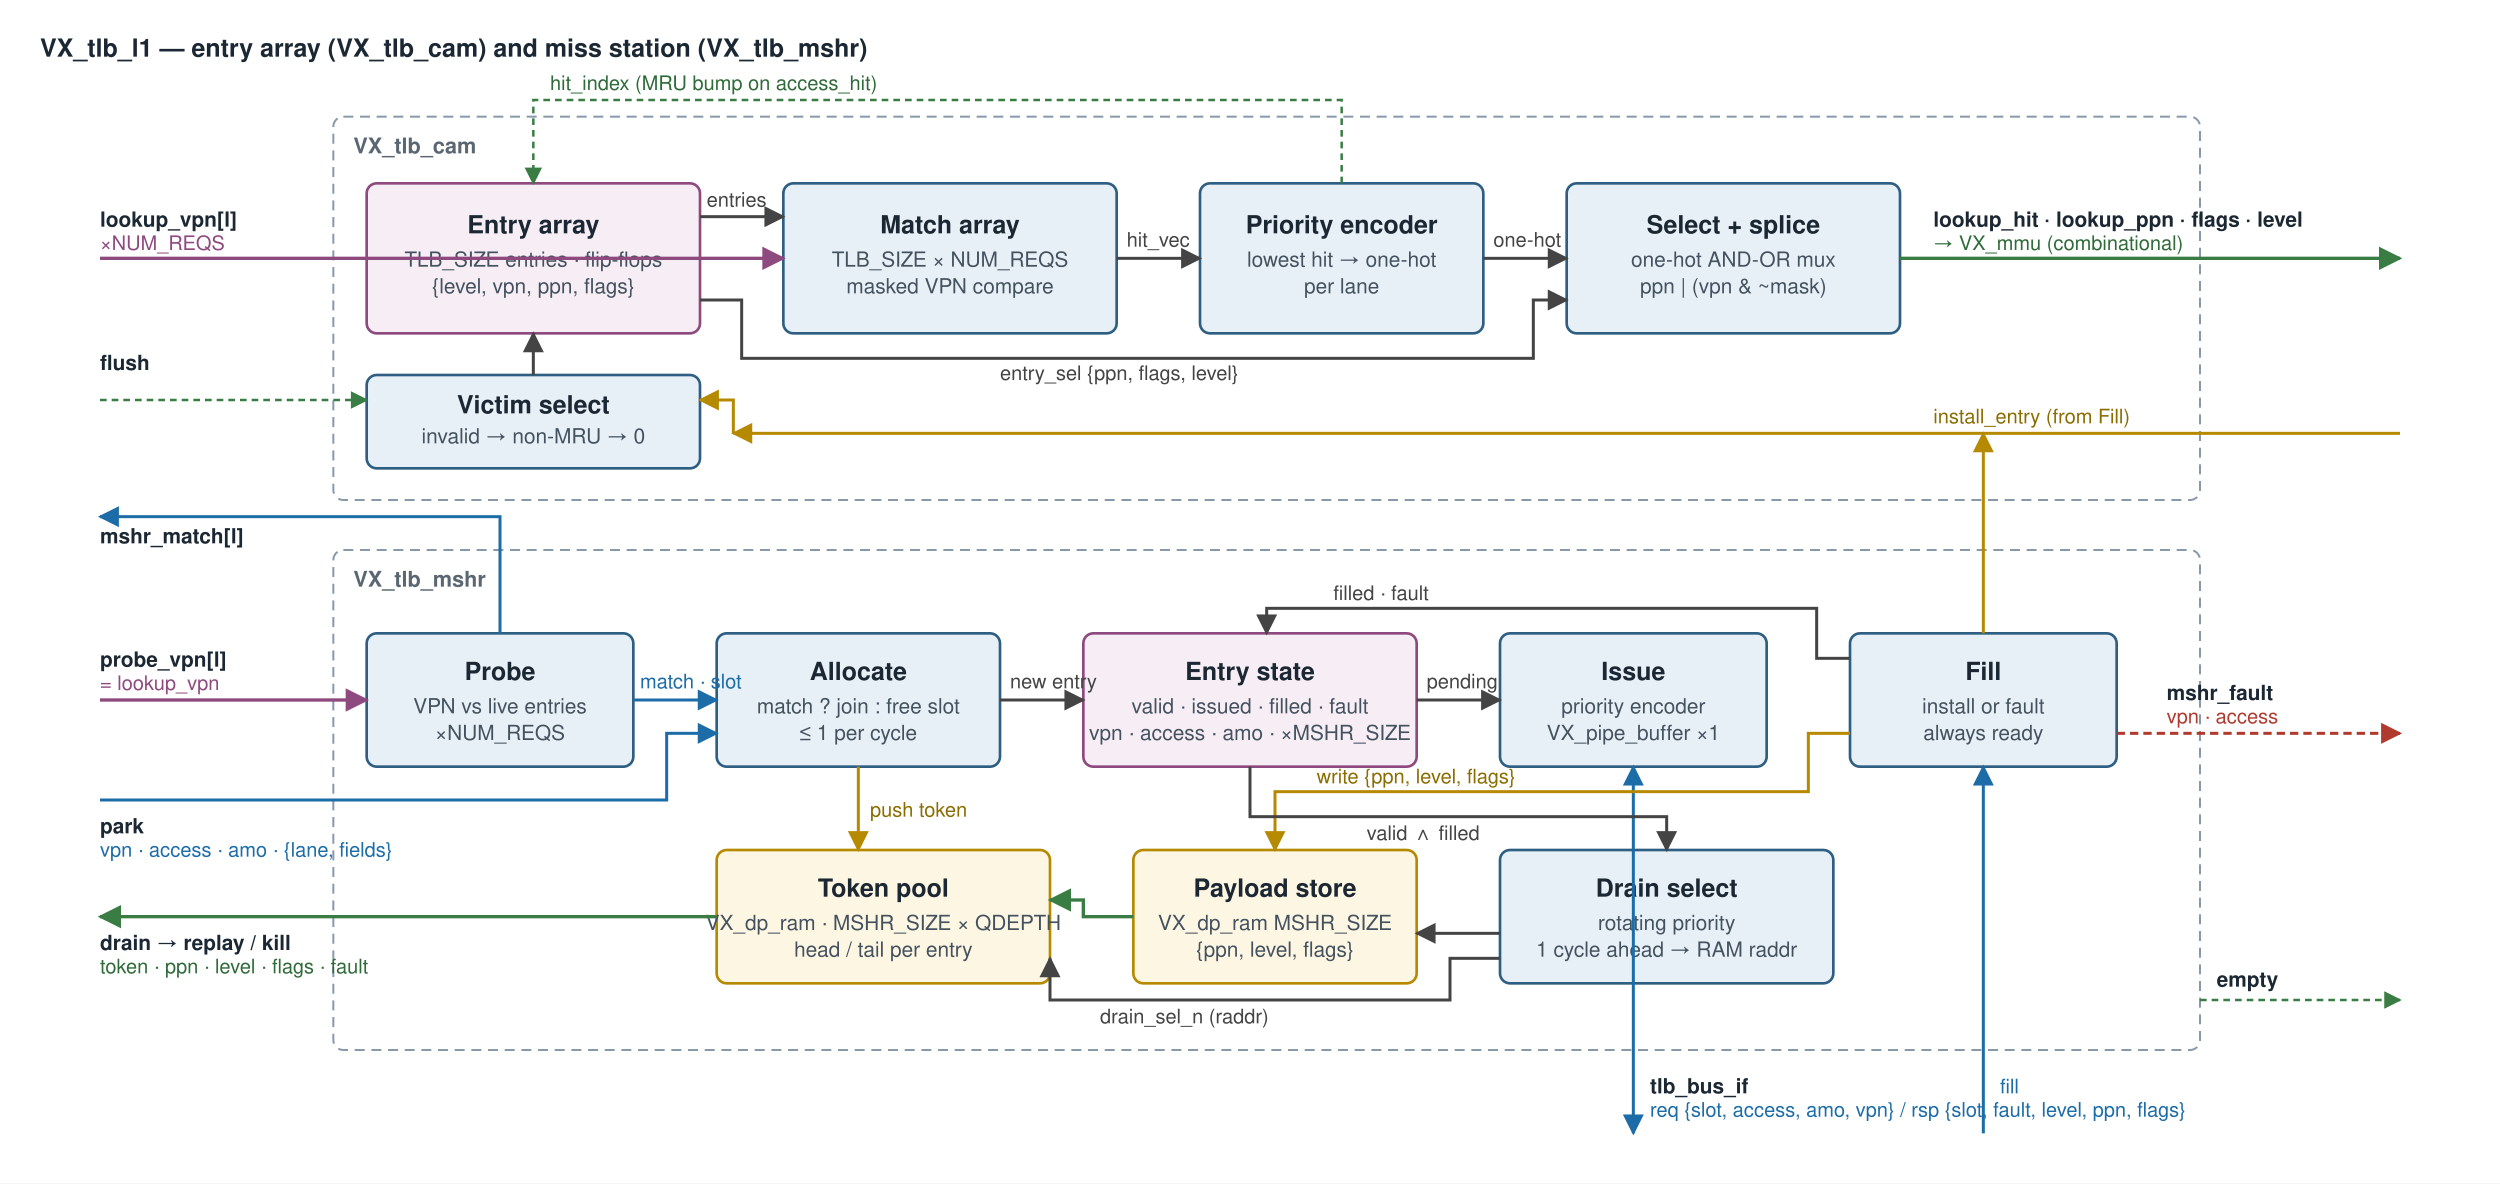
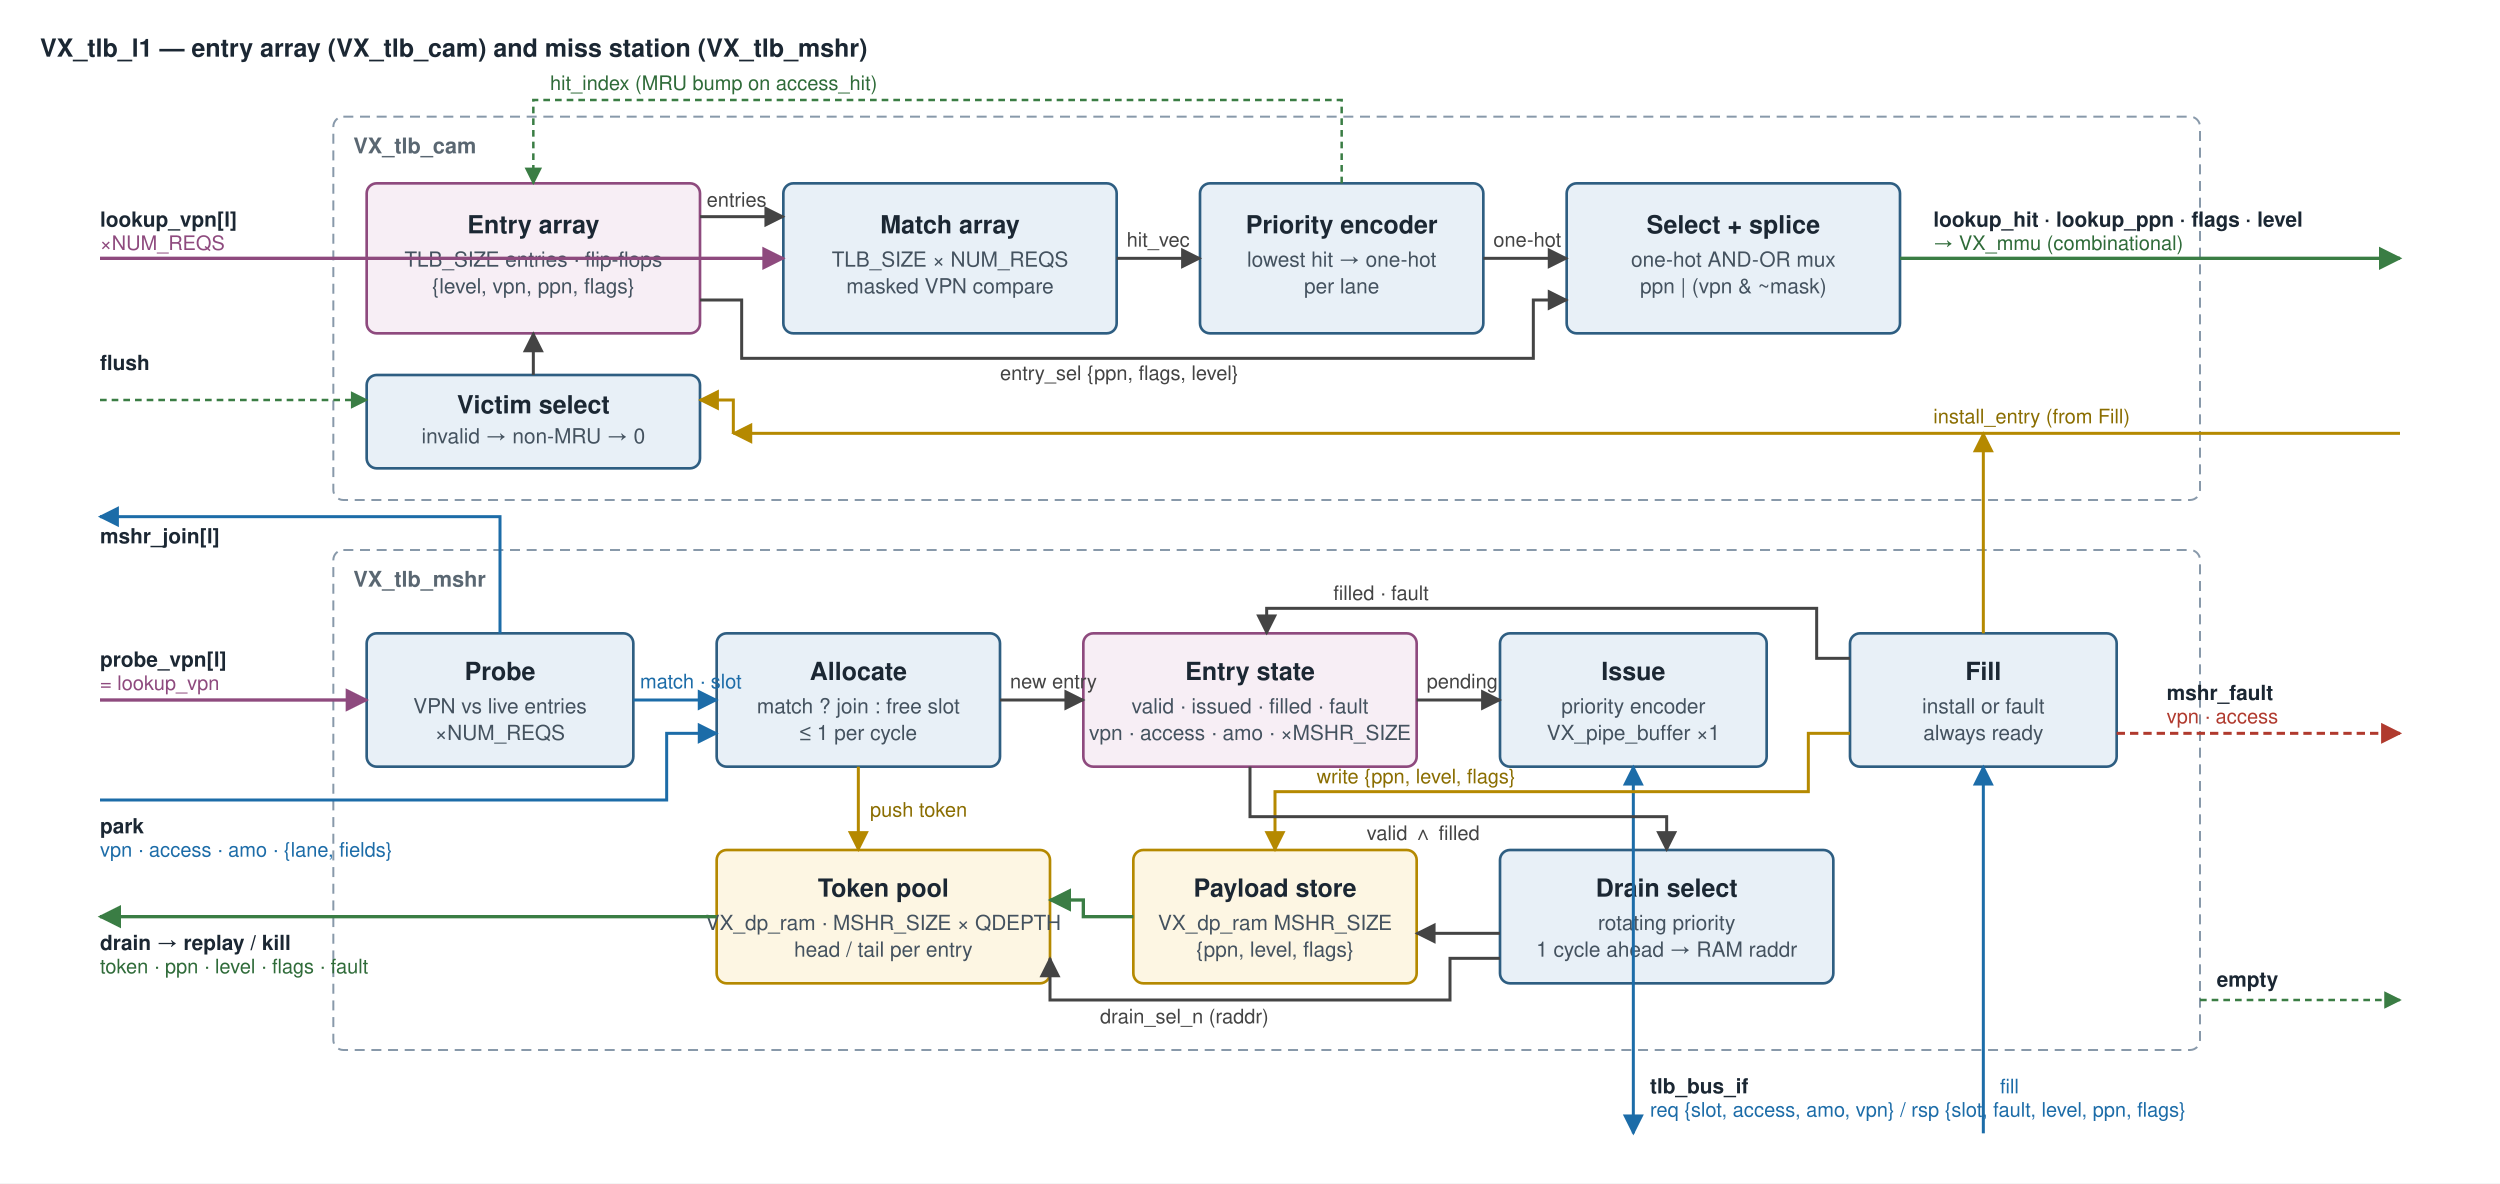
<svg xmlns="http://www.w3.org/2000/svg" viewBox="0 0 1500 710" font-family="Helvetica, Arial, sans-serif">
  <defs>
    <marker id="arr" viewBox="0 0 10 10" refX="9" refY="5" markerWidth="7" markerHeight="7" orient="auto-start-reverse">
      <path d="M0,0 L10,5 L0,10 z" fill="#444" />
    </marker>
    <marker id="arrb" viewBox="0 0 10 10" refX="9" refY="5" markerWidth="7" markerHeight="7" orient="auto-start-reverse">
      <path d="M0,0 L10,5 L0,10 z" fill="#1c6ca8" />
    </marker>
    <marker id="arrp" viewBox="0 0 10 10" refX="9" refY="5" markerWidth="7" markerHeight="7" orient="auto-start-reverse">
      <path d="M0,0 L10,5 L0,10 z" fill="#8e4a7e" />
    </marker>
    <marker id="arrg" viewBox="0 0 10 10" refX="9" refY="5" markerWidth="7" markerHeight="7" orient="auto-start-reverse">
      <path d="M0,0 L10,5 L0,10 z" fill="#3a7d44" />
    </marker>
    <marker id="arry" viewBox="0 0 10 10" refX="9" refY="5" markerWidth="7" markerHeight="7" orient="auto-start-reverse">
      <path d="M0,0 L10,5 L0,10 z" fill="#b58900" />
    </marker>
    <marker id="arrr" viewBox="0 0 10 10" refX="9" refY="5" markerWidth="7" markerHeight="7" orient="auto-start-reverse">
      <path d="M0,0 L10,5 L0,10 z" fill="#b03a2e" />
    </marker>
  </defs>
  <style>
    .blk  { fill:#e8f0f7; stroke:#2e5e82; stroke-width:1.6; }
    .ff   { fill:#f7eef5; stroke:#8e4a7e; stroke-width:1.6; }
    .ram  { fill:#fdf6e3; stroke:#b58900; stroke-width:1.6; }
    .grp  { fill:none; stroke:#8899aa; stroke-width:1.2; stroke-dasharray:6 4; }
    .t    { fill:#1b2733; font-size:15px; font-weight:bold; }
    .ts   { fill:#44525f; font-size:12.5px; }
    .tg   { fill:#5a6772; font-size:13px; font-weight:bold; }
    .w    { stroke:#444; stroke-width:1.8; fill:none; marker-end:url(#arr); }
    .wva  { stroke:#8e4a7e; stroke-width:2.0; fill:none; marker-end:url(#arrp); }
    .whit { stroke:#3a7d44; stroke-width:2.0; fill:none; marker-end:url(#arrg); }
    .wmis { stroke:#1c6ca8; stroke-width:1.8; fill:none; marker-end:url(#arrb); }
    .wbus { stroke:#1c6ca8; stroke-width:1.8; fill:none; marker-end:url(#arrb); marker-start:url(#arrb); }
    .wram { stroke:#b58900; stroke-width:1.8; fill:none; marker-end:url(#arry); }
    .wkil { stroke:#b03a2e; stroke-width:1.8; fill:none; marker-end:url(#arrr); stroke-dasharray:5 3; }
    .wctl { stroke:#3a7d44; stroke-width:1.5; fill:none; marker-end:url(#arrg); stroke-dasharray:4 3; }
    .l    { fill:#444; font-size:12px; }
    .li   { fill:#1b2733; font-size:12.5px; font-weight:bold; }
    .lp   { fill:#8e4a7e; font-size:12px; }
    .lg   { fill:#2f6b39; font-size:12px; }
    .lb   { fill:#1c6ca8; font-size:12px; }
    .ly   { fill:#8a6d00; font-size:12px; }
    .lr   { fill:#b03a2e; font-size:12px; }
  </style>
  <rect x="0" y="0" width="1500" height="710" fill="#ffffff" />
  <text x="24" y="34" class="t" font-size="20">VX_tlb_l1 — entry array (VX_tlb_cam) and miss station (VX_tlb_mshr)</text>
  <rect x="200" y="70" width="1120" height="230" rx="6" class="grp" />
  <text x="212" y="92" class="tg">VX_tlb_cam</text>
  <rect x="220" y="110" width="200" height="90" rx="6" class="ff" />
  <text x="320" y="140" class="t" text-anchor="middle">Entry array</text>
  <text x="320" y="160" class="ts" text-anchor="middle">TLB_SIZE entries · flip-flops</text>
  <text x="320" y="176" class="ts" text-anchor="middle">{level, vpn, ppn, flags}</text>
  <rect x="470" y="110" width="200" height="90" rx="6" class="blk" />
  <text x="570" y="140" class="t" text-anchor="middle">Match array</text>
  <text x="570" y="160" class="ts" text-anchor="middle">TLB_SIZE × NUM_REQS</text>
  <text x="570" y="176" class="ts" text-anchor="middle">masked VPN compare</text>
  <rect x="720" y="110" width="170" height="90" rx="6" class="blk" />
  <text x="805" y="140" class="t" text-anchor="middle">Priority encoder</text>
  <text x="805" y="160" class="ts" text-anchor="middle">lowest hit → one-hot</text>
  <text x="805" y="176" class="ts" text-anchor="middle">per lane</text>
  <rect x="940" y="110" width="200" height="90" rx="6" class="blk" />
  <text x="1040" y="140" class="t" text-anchor="middle">Select + splice</text>
  <text x="1040" y="160" class="ts" text-anchor="middle">one-hot AND-OR mux</text>
  <text x="1040" y="176" class="ts" text-anchor="middle">ppn | (vpn &amp; ~mask)</text>
  <rect x="220" y="225" width="200" height="56" rx="6" class="blk" />
  <text x="320" y="248" class="t" text-anchor="middle">Victim select</text>
  <text x="320" y="266" class="ts" text-anchor="middle">invalid → non-MRU → 0</text>
  <path d="M 60 155 L 470 155" class="wva" />
  <text x="60" y="136" class="li">lookup_vpn[l]</text>
  <text x="60" y="150" class="lp">×NUM_REQS</text>
  <path d="M 420 130 L 470 130" class="w" />
  <text x="424" y="124" class="l">entries</text>
  <path d="M 670 155 L 720 155" class="w" />
  <text x="676" y="148" class="l">hit_vec</text>
  <path d="M 890 155 L 940 155" class="w" />
  <text x="896" y="148" class="l">one-hot</text>
  <path d="M 420 180 L 445 180 L 445 215 L 920 215 L 920 180 L 940 180" class="w" />
  <text x="600" y="228" class="l">entry_sel {ppn, flags, level}</text>
  <path d="M 1140 155 L 1440 155" class="whit" />
  <text x="1160" y="136" class="li">lookup_hit · lookup_ppn · flags · level</text>
  <text x="1160" y="150" class="lg">→ VX_mmu (combinational)</text>
  <path d="M 805 110 L 805 60 L 320 60 L 320 110" class="wctl" />
  <text x="330" y="54" class="lg">hit_index (MRU bump on access_hit)</text>
  <path d="M 320 225 L 320 200" class="w" />
  <path d="M 1440 260 L 440 260" class="wram" />
  <text x="1160" y="254" class="ly">install_entry (from Fill)</text>
  <path d="M 440 260 L 440 240 L 420 240" class="wram" />
  <rect x="200" y="330" width="1120" height="300" rx="6" class="grp" />
  <text x="212" y="352" class="tg">VX_tlb_mshr</text>
  <rect x="220" y="380" width="160" height="80" rx="6" class="blk" />
  <text x="300" y="408" class="t" text-anchor="middle">Probe</text>
  <text x="300" y="428" class="ts" text-anchor="middle">VPN vs live entries</text>
  <text x="300" y="444" class="ts" text-anchor="middle">×NUM_REQS</text>
  <rect x="430" y="380" width="170" height="80" rx="6" class="blk" />
  <text x="515" y="408" class="t" text-anchor="middle">Allocate</text>
  <text x="515" y="428" class="ts" text-anchor="middle">match ? join : free slot</text>
  <text x="515" y="444" class="ts" text-anchor="middle">≤ 1 per cycle</text>
  <rect x="650" y="380" width="200" height="80" rx="6" class="ff" />
  <text x="750" y="408" class="t" text-anchor="middle">Entry state</text>
  <text x="750" y="428" class="ts" text-anchor="middle">valid · issued · filled · fault</text>
  <text x="750" y="444" class="ts" text-anchor="middle">vpn · access · amo · ×MSHR_SIZE</text>
  <rect x="900" y="380" width="160" height="80" rx="6" class="blk" />
  <text x="980" y="408" class="t" text-anchor="middle">Issue</text>
  <text x="980" y="428" class="ts" text-anchor="middle">priority encoder</text>
  <text x="980" y="444" class="ts" text-anchor="middle">VX_pipe_buffer ×1</text>
  <rect x="1110" y="380" width="160" height="80" rx="6" class="blk" />
  <text x="1190" y="408" class="t" text-anchor="middle">Fill</text>
  <text x="1190" y="428" class="ts" text-anchor="middle">install or fault</text>
  <text x="1190" y="444" class="ts" text-anchor="middle">always ready</text>
  <rect x="430" y="510" width="200" height="80" rx="6" class="ram" />
  <text x="530" y="538" class="t" text-anchor="middle">Token pool</text>
  <text x="530" y="558" class="ts" text-anchor="middle">VX_dp_ram · MSHR_SIZE × QDEPTH</text>
  <text x="530" y="574" class="ts" text-anchor="middle">head / tail per entry</text>
  <rect x="680" y="510" width="170" height="80" rx="6" class="ram" />
  <text x="765" y="538" class="t" text-anchor="middle">Payload store</text>
  <text x="765" y="558" class="ts" text-anchor="middle">VX_dp_ram MSHR_SIZE</text>
  <text x="765" y="574" class="ts" text-anchor="middle">{ppn, level, flags}</text>
  <rect x="900" y="510" width="200" height="80" rx="6" class="blk" />
  <text x="1000" y="538" class="t" text-anchor="middle">Drain select</text>
  <text x="1000" y="558" class="ts" text-anchor="middle">rotating priority</text>
  <text x="1000" y="574" class="ts" text-anchor="middle">1 cycle ahead → RAM raddr</text>
  <path d="M 60 420 L 220 420" class="wva" />
  <text x="60" y="400" class="li">probe_vpn[l]</text>
  <text x="60" y="414" class="lp">= lookup_vpn</text>
  <path d="M 380 420 L 430 420" class="wmis" />
  <text x="384" y="413" class="lb">match · slot</text>
  <path d="M 300 380 L 300 310 L 60 310" class="wmis" />
-   <text x="60" y="326" class="li">mshr_match[l]</text>
+   <text x="60" y="326" class="li">mshr_join[l]</text>
  <path d="M 60 480 L 400 480 L 400 440 L 430 440" class="wmis" />
  <text x="60" y="500" class="li">park</text>
  <text x="60" y="514" class="lb">vpn · access · amo · {lane, fields}</text>
  <path d="M 600 420 L 650 420" class="w" />
  <text x="606" y="413" class="l">new entry</text>
  <path d="M 515 460 L 515 510" class="wram" />
  <text x="522" y="490" class="ly">push token</text>
  <path d="M 850 420 L 900 420" class="w" />
  <text x="856" y="413" class="l">pending</text>
  <path d="M 980 460 L 980 680" class="wbus" />
  <text x="990" y="656" class="li">tlb_bus_if</text>
  <text x="990" y="670" class="lb">req {slot, access, amo, vpn} / rsp {slot, fault, level, ppn, flags}</text>
  <path d="M 1190 680 L 1190 460" class="wmis" />
  <text x="1200" y="656" class="lb">fill</text>
  <path d="M 1110 395 L 1090 395 L 1090 365 L 760 365 L 760 380" class="w" />
  <text x="800" y="360" class="l">filled · fault</text>
  <path d="M 1190 380 L 1190 260" class="wram" />
  <path d="M 1110 440 L 1085 440 L 1085 475 L 765 475 L 765 510" class="wram" />
  <text x="790" y="470" class="ly">write {ppn, level, flags}</text>
  <path d="M 1270 440 L 1440 440" class="wkil" />
  <text x="1300" y="420" class="li">mshr_fault</text>
  <text x="1300" y="434" class="lr">vpn · access</text>
  <path d="M 750 460 L 750 490 L 1000 490 L 1000 510" class="w" />
  <text x="820" y="504" class="l">valid ∧ filled</text>
  <path d="M 900 560 L 850 560" class="w" />
  <path d="M 900 575 L 870 575 L 870 600 L 630 600 L 630 575" class="w" />
  <text x="660" y="614" class="l">drain_sel_n (raddr)</text>
  <path d="M 430 550 L 60 550" class="whit" />
  <text x="60" y="570" class="li">drain → replay / kill</text>
  <text x="60" y="584" class="lg">token · ppn · level · flags · fault</text>
  <path d="M 680 550 L 650 550 L 650 540 L 630 540" class="whit" />
  <path d="M 60 240 L 220 240" class="wctl" />
  <text x="60" y="222" class="li">flush</text>
  <path d="M 1320 600 L 1440 600" class="wctl" />
  <text x="1330" y="592" class="li">empty</text>
</svg>
